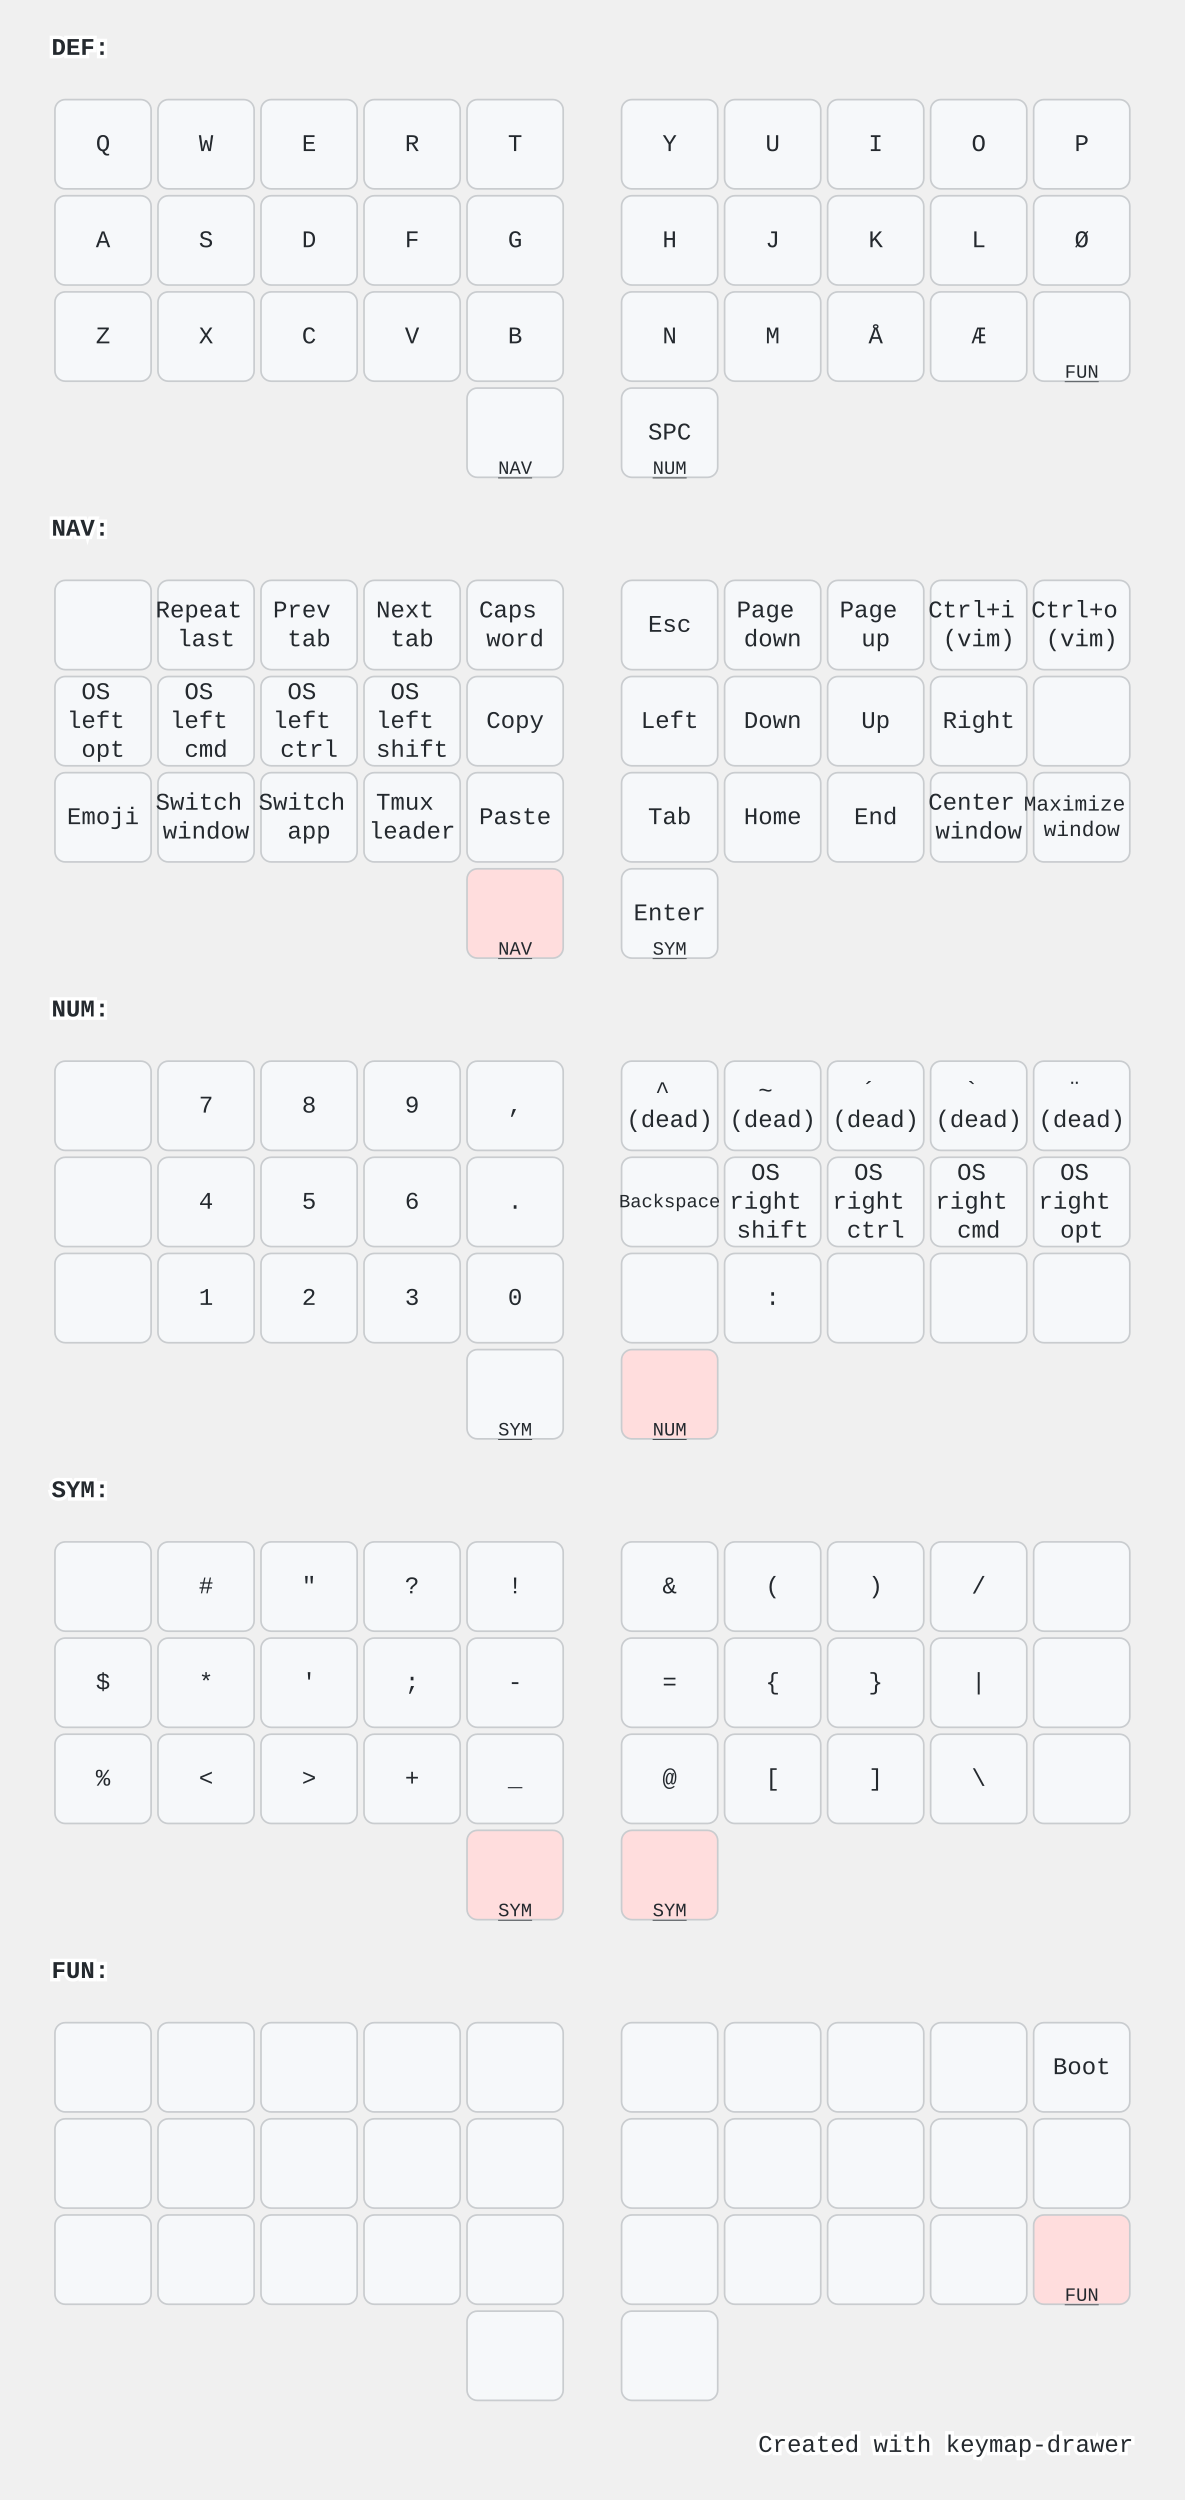
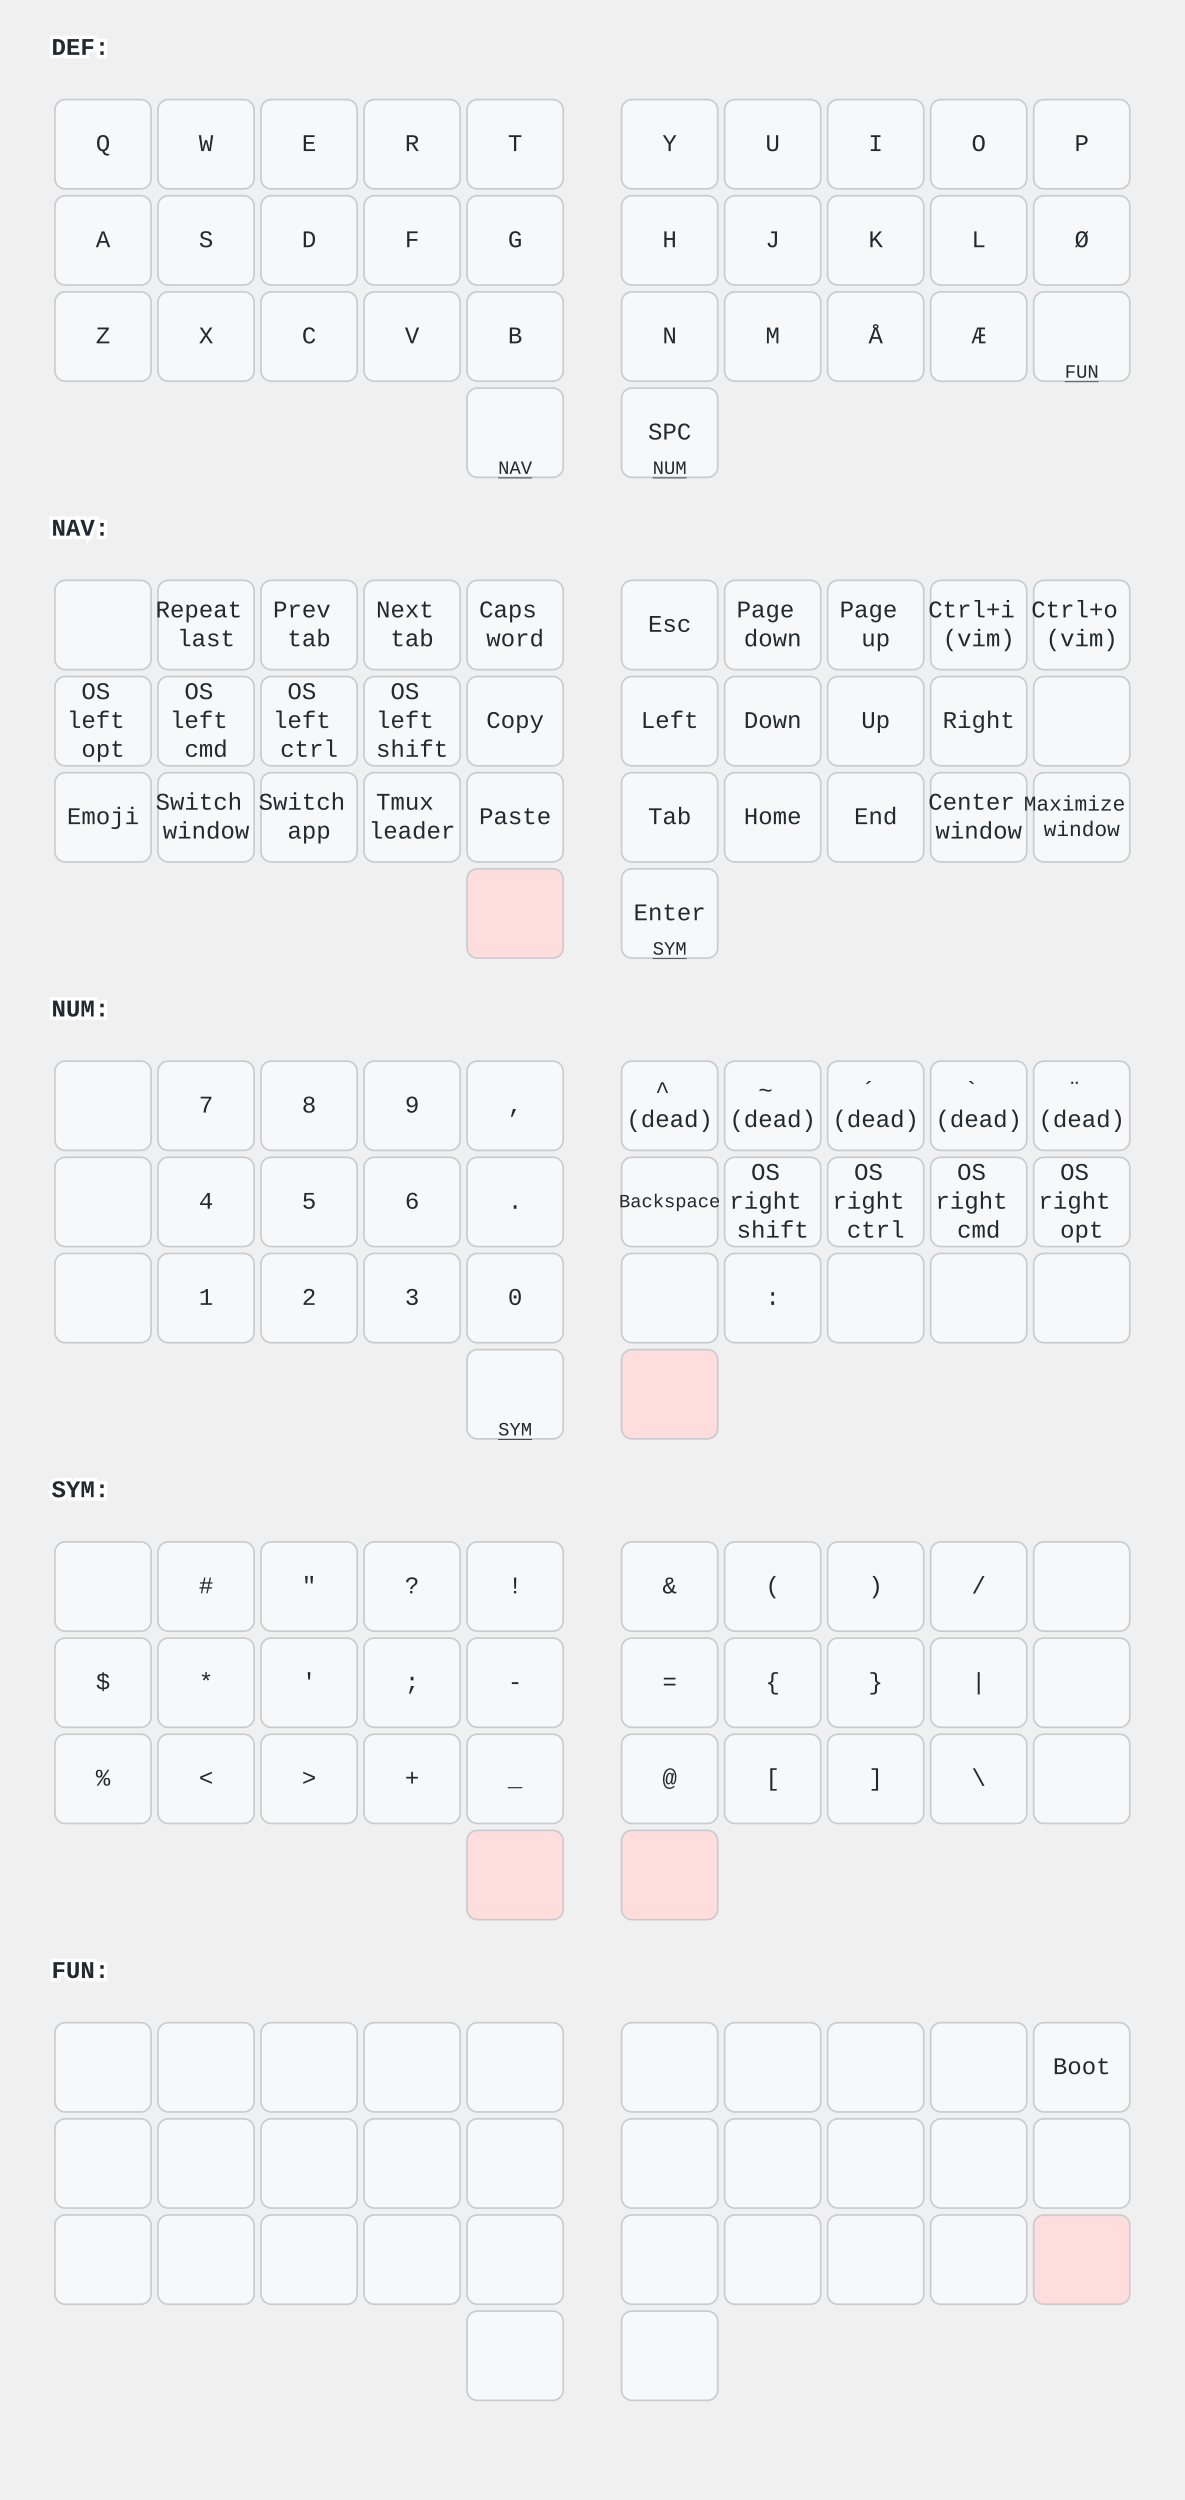
<svg xmlns="http://www.w3.org/2000/svg" width="690" height="1456" viewBox="0 0 690 1456" class="keymap">
  <style>/* inherit to force styles through use tags */
svg path {
    fill: inherit;
}

/* font and background color specifications */
svg.keymap {
    font-family: SFMono-Regular,Consolas,Liberation Mono,Menlo,monospace;
    font-size: 14px;
    font-kerning: normal;
    text-rendering: optimizeLegibility;
    fill: #24292e;
}

/* default key styling */
rect.key {
    fill: #f6f8fa;
}

rect.key, rect.combo {
    stroke: #c9cccf;
    stroke-width: 1;
}

/* default key side styling, only used is draw_key_sides is set */
rect.side {
    filter: brightness(90%);
}

/* color accent for combo boxes */
rect.combo, rect.combo-separate {
    fill: #cdf;
}

/* color accent for held keys */
rect.held, rect.combo.held {
    fill: #fdd;
}

/* color accent for ghost (optional) keys */
rect.ghost, rect.combo.ghost {
    stroke-dasharray: 4, 4;
    stroke-width: 2;
}

text {
    text-anchor: middle;
    dominant-baseline: middle;
}

/* styling for layer labels */
text.label {
    font-weight: bold;
    text-anchor: start;
    stroke: white;
    stroke-width: 4;
    paint-order: stroke;
}

/* styling for optional footer */
text.footer {
    text-anchor: end;
    dominant-baseline: auto;
    stroke: white;
    stroke-width: 4;
    paint-order: stroke;
}

/* styling for combo tap, and key non-tap label text */
text.combo, text.hold, text.shifted, text.left, text.right {
    font-size: 11px;
}

text.hold {
    text-anchor: middle;
    dominant-baseline: auto;
}

text.shifted {
    text-anchor: middle;
    dominant-baseline: hanging;
}

text.left {
    text-anchor: start;
}

text.right {
    text-anchor: end;
}

text.layer-activator {
    text-decoration: underline;
}

/* styling for hold/shifted label text in combo box */
text.combo.hold, text.combo.shifted, text.combo.left, text.combo.right {
    font-size: 8px;
}

/* lighter symbol for transparent keys */
text.trans {
    fill: #7b7e81;
}

/* styling for combo dendrons */
path.combo {
    stroke-width: 1;
    stroke: gray;
    fill: none;
}

/* Start Tabler Icons Cleanup */
/* cannot use height/width with glyphs */
.icon-tabler &gt; path {
    fill: inherit;
    stroke: inherit;
    stroke-width: 2;
}
/* hide tabler's default box */
.icon-tabler &gt; path[stroke="none"][fill="none"] {
    visibility: hidden;
}
/* End Tabler Icons Cleanup */
- 
- @media (prefers-color-scheme: dark) {
- svg.keymap { fill: #d1d6db; }
- rect.key { fill: #3f4750; }
- rect.key, rect.combo { stroke: #60666c; }
- rect.combo, rect.combo-separate { fill: #1f3d7a; }
- rect.held, rect.combo.held { fill: #854747; }
- text.label, text.footer { stroke: black; }
- text.trans { fill: #7e8184; }
- path.combo { stroke: #7f7f7f; }
- 
- }</style>
+ </style>
  <g transform="translate(30, 0)" class="layer-DEF">
    <text x="0" y="28" class="label" id="DEF">DEF:</text>
    <g transform="translate(0, 56)">
      <g transform="translate(30, 28)" class="key keypos-0">
        <rect rx="6" ry="6" x="-28" y="-26" width="56" height="52" class="key" />
        <text x="0" y="0" class="key tap">Q</text>
      </g>
      <g transform="translate(90, 28)" class="key keypos-1">
        <rect rx="6" ry="6" x="-28" y="-26" width="56" height="52" class="key" />
        <text x="0" y="0" class="key tap">W</text>
      </g>
      <g transform="translate(150, 28)" class="key keypos-2">
        <rect rx="6" ry="6" x="-28" y="-26" width="56" height="52" class="key" />
        <text x="0" y="0" class="key tap">E</text>
      </g>
      <g transform="translate(210, 28)" class="key keypos-3">
        <rect rx="6" ry="6" x="-28" y="-26" width="56" height="52" class="key" />
        <text x="0" y="0" class="key tap">R</text>
      </g>
      <g transform="translate(270, 28)" class="key keypos-4">
        <rect rx="6" ry="6" x="-28" y="-26" width="56" height="52" class="key" />
        <text x="0" y="0" class="key tap">T</text>
      </g>
      <g transform="translate(360, 28)" class="key keypos-5">
        <rect rx="6" ry="6" x="-28" y="-26" width="56" height="52" class="key" />
        <text x="0" y="0" class="key tap">Y</text>
      </g>
      <g transform="translate(420, 28)" class="key keypos-6">
        <rect rx="6" ry="6" x="-28" y="-26" width="56" height="52" class="key" />
        <text x="0" y="0" class="key tap">U</text>
      </g>
      <g transform="translate(480, 28)" class="key keypos-7">
        <rect rx="6" ry="6" x="-28" y="-26" width="56" height="52" class="key" />
        <text x="0" y="0" class="key tap">I</text>
      </g>
      <g transform="translate(540, 28)" class="key keypos-8">
        <rect rx="6" ry="6" x="-28" y="-26" width="56" height="52" class="key" />
        <text x="0" y="0" class="key tap">O</text>
      </g>
      <g transform="translate(600, 28)" class="key keypos-9">
        <rect rx="6" ry="6" x="-28" y="-26" width="56" height="52" class="key" />
        <text x="0" y="0" class="key tap">P</text>
      </g>
      <g transform="translate(30, 84)" class="key keypos-10">
        <rect rx="6" ry="6" x="-28" y="-26" width="56" height="52" class="key" />
        <text x="0" y="0" class="key tap">A</text>
      </g>
      <g transform="translate(90, 84)" class="key keypos-11">
        <rect rx="6" ry="6" x="-28" y="-26" width="56" height="52" class="key" />
        <text x="0" y="0" class="key tap">S</text>
      </g>
      <g transform="translate(150, 84)" class="key keypos-12">
        <rect rx="6" ry="6" x="-28" y="-26" width="56" height="52" class="key" />
        <text x="0" y="0" class="key tap">D</text>
      </g>
      <g transform="translate(210, 84)" class="key keypos-13">
        <rect rx="6" ry="6" x="-28" y="-26" width="56" height="52" class="key" />
        <text x="0" y="0" class="key tap">F</text>
      </g>
      <g transform="translate(270, 84)" class="key keypos-14">
        <rect rx="6" ry="6" x="-28" y="-26" width="56" height="52" class="key" />
        <text x="0" y="0" class="key tap">G</text>
      </g>
      <g transform="translate(360, 84)" class="key keypos-15">
        <rect rx="6" ry="6" x="-28" y="-26" width="56" height="52" class="key" />
        <text x="0" y="0" class="key tap">H</text>
      </g>
      <g transform="translate(420, 84)" class="key keypos-16">
        <rect rx="6" ry="6" x="-28" y="-26" width="56" height="52" class="key" />
        <text x="0" y="0" class="key tap">J</text>
      </g>
      <g transform="translate(480, 84)" class="key keypos-17">
        <rect rx="6" ry="6" x="-28" y="-26" width="56" height="52" class="key" />
        <text x="0" y="0" class="key tap">K</text>
      </g>
      <g transform="translate(540, 84)" class="key keypos-18">
        <rect rx="6" ry="6" x="-28" y="-26" width="56" height="52" class="key" />
        <text x="0" y="0" class="key tap">L</text>
      </g>
      <g transform="translate(600, 84)" class="key keypos-19">
        <rect rx="6" ry="6" x="-28" y="-26" width="56" height="52" class="key" />
        <text x="0" y="0" class="key tap">Ø</text>
      </g>
      <g transform="translate(30, 140)" class="key keypos-20">
        <rect rx="6" ry="6" x="-28" y="-26" width="56" height="52" class="key" />
        <text x="0" y="0" class="key tap">Z</text>
      </g>
      <g transform="translate(90, 140)" class="key keypos-21">
        <rect rx="6" ry="6" x="-28" y="-26" width="56" height="52" class="key" />
        <text x="0" y="0" class="key tap">X</text>
      </g>
      <g transform="translate(150, 140)" class="key keypos-22">
        <rect rx="6" ry="6" x="-28" y="-26" width="56" height="52" class="key" />
        <text x="0" y="0" class="key tap">C</text>
      </g>
      <g transform="translate(210, 140)" class="key keypos-23">
        <rect rx="6" ry="6" x="-28" y="-26" width="56" height="52" class="key" />
        <text x="0" y="0" class="key tap">V</text>
      </g>
      <g transform="translate(270, 140)" class="key keypos-24">
        <rect rx="6" ry="6" x="-28" y="-26" width="56" height="52" class="key" />
        <text x="0" y="0" class="key tap">B</text>
      </g>
      <g transform="translate(360, 140)" class="key keypos-25">
        <rect rx="6" ry="6" x="-28" y="-26" width="56" height="52" class="key" />
        <text x="0" y="0" class="key tap">N</text>
      </g>
      <g transform="translate(420, 140)" class="key keypos-26">
        <rect rx="6" ry="6" x="-28" y="-26" width="56" height="52" class="key" />
        <text x="0" y="0" class="key tap">M</text>
      </g>
      <g transform="translate(480, 140)" class="key keypos-27">
        <rect rx="6" ry="6" x="-28" y="-26" width="56" height="52" class="key" />
        <text x="0" y="0" class="key tap">Å</text>
      </g>
      <g transform="translate(540, 140)" class="key keypos-28">
        <rect rx="6" ry="6" x="-28" y="-26" width="56" height="52" class="key" />
        <text x="0" y="0" class="key tap">Æ</text>
      </g>
      <g transform="translate(600, 140)" class="key keypos-29">
        <rect rx="6" ry="6" x="-28" y="-26" width="56" height="52" class="key" />
        <a href="#FUN">
          <text x="0" y="24" class="key hold layer-activator">FUN</text>
        </a>
      </g>
      <g transform="translate(270, 196)" class="key keypos-30">
        <rect rx="6" ry="6" x="-28" y="-26" width="56" height="52" class="key" />
        <a href="#NAV">
          <text x="0" y="24" class="key hold layer-activator">NAV</text>
        </a>
      </g>
      <g transform="translate(360, 196)" class="key keypos-31">
        <rect rx="6" ry="6" x="-28" y="-26" width="56" height="52" class="key" />
        <text x="0" y="0" class="key tap">SPC</text>
        <a href="#NUM">
          <text x="0" y="24" class="key hold layer-activator">NUM</text>
        </a>
      </g>
    </g>
  </g>
  <g transform="translate(30, 280)" class="layer-NAV">
    <text x="0" y="28" class="label" id="NAV">NAV:</text>
    <g transform="translate(0, 56)">
      <g transform="translate(30, 28)" class="key keypos-0">
        <rect rx="6" ry="6" x="-28" y="-26" width="56" height="52" class="key" />
      </g>
      <g transform="translate(90, 28)" class="key keypos-1">
        <rect rx="6" ry="6" x="-28" y="-26" width="56" height="52" class="key" />
        <text x="0" y="0" class="key tap">
          <tspan x="0" dy="-0.6em">Repeat</tspan>
          <tspan x="0" dy="1.2em">last</tspan>
        </text>
      </g>
      <g transform="translate(150, 28)" class="key keypos-2">
        <rect rx="6" ry="6" x="-28" y="-26" width="56" height="52" class="key" />
        <text x="0" y="0" class="key tap">
          <tspan x="0" dy="-0.6em">Prev</tspan>
          <tspan x="0" dy="1.2em">tab</tspan>
        </text>
      </g>
      <g transform="translate(210, 28)" class="key keypos-3">
        <rect rx="6" ry="6" x="-28" y="-26" width="56" height="52" class="key" />
        <text x="0" y="0" class="key tap">
          <tspan x="0" dy="-0.6em">Next</tspan>
          <tspan x="0" dy="1.2em">tab</tspan>
        </text>
      </g>
      <g transform="translate(270, 28)" class="key keypos-4">
        <rect rx="6" ry="6" x="-28" y="-26" width="56" height="52" class="key" />
        <text x="0" y="0" class="key tap">
          <tspan x="0" dy="-0.6em">Caps</tspan>
          <tspan x="0" dy="1.2em">word</tspan>
        </text>
      </g>
      <g transform="translate(360, 28)" class="key keypos-5">
        <rect rx="6" ry="6" x="-28" y="-26" width="56" height="52" class="key" />
        <text x="0" y="0" class="key tap">Esc</text>
      </g>
      <g transform="translate(420, 28)" class="key keypos-6">
        <rect rx="6" ry="6" x="-28" y="-26" width="56" height="52" class="key" />
        <text x="0" y="0" class="key tap">
          <tspan x="0" dy="-0.6em">Page</tspan>
          <tspan x="0" dy="1.2em">down</tspan>
        </text>
      </g>
      <g transform="translate(480, 28)" class="key keypos-7">
        <rect rx="6" ry="6" x="-28" y="-26" width="56" height="52" class="key" />
        <text x="0" y="0" class="key tap">
          <tspan x="0" dy="-0.6em">Page</tspan>
          <tspan x="0" dy="1.2em">up</tspan>
        </text>
      </g>
      <g transform="translate(540, 28)" class="key keypos-8">
        <rect rx="6" ry="6" x="-28" y="-26" width="56" height="52" class="key" />
        <text x="0" y="0" class="key tap">
          <tspan x="0" dy="-0.6em">Ctrl+i</tspan>
          <tspan x="0" dy="1.2em">(vim)</tspan>
        </text>
      </g>
      <g transform="translate(600, 28)" class="key keypos-9">
        <rect rx="6" ry="6" x="-28" y="-26" width="56" height="52" class="key" />
        <text x="0" y="0" class="key tap">
          <tspan x="0" dy="-0.6em">Ctrl+o</tspan>
          <tspan x="0" dy="1.2em">(vim)</tspan>
        </text>
      </g>
      <g transform="translate(30, 84)" class="key keypos-10">
        <rect rx="6" ry="6" x="-28" y="-26" width="56" height="52" class="key" />
        <text x="0" y="0" class="key tap">
          <tspan x="0" dy="-1.2em">OS</tspan>
          <tspan x="0" dy="1.2em">left</tspan>
          <tspan x="0" dy="1.2em">opt</tspan>
        </text>
      </g>
      <g transform="translate(90, 84)" class="key keypos-11">
        <rect rx="6" ry="6" x="-28" y="-26" width="56" height="52" class="key" />
        <text x="0" y="0" class="key tap">
          <tspan x="0" dy="-1.2em">OS</tspan>
          <tspan x="0" dy="1.2em">left</tspan>
          <tspan x="0" dy="1.2em">cmd</tspan>
        </text>
      </g>
      <g transform="translate(150, 84)" class="key keypos-12">
        <rect rx="6" ry="6" x="-28" y="-26" width="56" height="52" class="key" />
        <text x="0" y="0" class="key tap">
          <tspan x="0" dy="-1.2em">OS</tspan>
          <tspan x="0" dy="1.2em">left</tspan>
          <tspan x="0" dy="1.2em">ctrl</tspan>
        </text>
      </g>
      <g transform="translate(210, 84)" class="key keypos-13">
        <rect rx="6" ry="6" x="-28" y="-26" width="56" height="52" class="key" />
        <text x="0" y="0" class="key tap">
          <tspan x="0" dy="-1.2em">OS</tspan>
          <tspan x="0" dy="1.2em">left</tspan>
          <tspan x="0" dy="1.2em">shift</tspan>
        </text>
      </g>
      <g transform="translate(270, 84)" class="key keypos-14">
        <rect rx="6" ry="6" x="-28" y="-26" width="56" height="52" class="key" />
        <text x="0" y="0" class="key tap">Copy</text>
      </g>
      <g transform="translate(360, 84)" class="key keypos-15">
        <rect rx="6" ry="6" x="-28" y="-26" width="56" height="52" class="key" />
        <text x="0" y="0" class="key tap">Left</text>
      </g>
      <g transform="translate(420, 84)" class="key keypos-16">
        <rect rx="6" ry="6" x="-28" y="-26" width="56" height="52" class="key" />
        <text x="0" y="0" class="key tap">Down</text>
      </g>
      <g transform="translate(480, 84)" class="key keypos-17">
        <rect rx="6" ry="6" x="-28" y="-26" width="56" height="52" class="key" />
        <text x="0" y="0" class="key tap">Up</text>
      </g>
      <g transform="translate(540, 84)" class="key keypos-18">
        <rect rx="6" ry="6" x="-28" y="-26" width="56" height="52" class="key" />
        <text x="0" y="0" class="key tap">Right</text>
      </g>
      <g transform="translate(600, 84)" class="key keypos-19">
        <rect rx="6" ry="6" x="-28" y="-26" width="56" height="52" class="key" />
      </g>
      <g transform="translate(30, 140)" class="key keypos-20">
        <rect rx="6" ry="6" x="-28" y="-26" width="56" height="52" class="key" />
        <text x="0" y="0" class="key tap">Emoji</text>
      </g>
      <g transform="translate(90, 140)" class="key keypos-21">
        <rect rx="6" ry="6" x="-28" y="-26" width="56" height="52" class="key" />
        <text x="0" y="0" class="key tap">
          <tspan x="0" dy="-0.6em">Switch</tspan>
          <tspan x="0" dy="1.2em">window</tspan>
        </text>
      </g>
      <g transform="translate(150, 140)" class="key keypos-22">
        <rect rx="6" ry="6" x="-28" y="-26" width="56" height="52" class="key" />
        <text x="0" y="0" class="key tap">
          <tspan x="0" dy="-0.6em">Switch</tspan>
          <tspan x="0" dy="1.2em">app</tspan>
        </text>
      </g>
      <g transform="translate(210, 140)" class="key keypos-23">
        <rect rx="6" ry="6" x="-28" y="-26" width="56" height="52" class="key" />
        <text x="0" y="0" class="key tap">
          <tspan x="0" dy="-0.6em">Tmux</tspan>
          <tspan x="0" dy="1.2em">leader</tspan>
        </text>
      </g>
      <g transform="translate(270, 140)" class="key keypos-24">
        <rect rx="6" ry="6" x="-28" y="-26" width="56" height="52" class="key" />
        <text x="0" y="0" class="key tap">Paste</text>
      </g>
      <g transform="translate(360, 140)" class="key keypos-25">
        <rect rx="6" ry="6" x="-28" y="-26" width="56" height="52" class="key" />
        <text x="0" y="0" class="key tap">Tab</text>
      </g>
      <g transform="translate(420, 140)" class="key keypos-26">
        <rect rx="6" ry="6" x="-28" y="-26" width="56" height="52" class="key" />
        <text x="0" y="0" class="key tap">Home</text>
      </g>
      <g transform="translate(480, 140)" class="key keypos-27">
        <rect rx="6" ry="6" x="-28" y="-26" width="56" height="52" class="key" />
        <text x="0" y="0" class="key tap">End</text>
      </g>
      <g transform="translate(540, 140)" class="key keypos-28">
        <rect rx="6" ry="6" x="-28" y="-26" width="56" height="52" class="key" />
        <text x="0" y="0" class="key tap">
          <tspan x="0" dy="-0.6em">Center</tspan>
          <tspan x="0" dy="1.2em">window</tspan>
        </text>
      </g>
      <g transform="translate(600, 140)" class="key keypos-29">
        <rect rx="6" ry="6" x="-28" y="-26" width="56" height="52" class="key" />
        <text x="0" y="0" class="key tap">
          <tspan x="0" dy="-0.6em" style="font-size: 88%">Maximize</tspan>
          <tspan x="0" dy="1.2em" style="font-size: 88%">window</tspan>
        </text>
      </g>
      <g transform="translate(270, 196)" class="key held keypos-30">
        <rect rx="6" ry="6" x="-28" y="-26" width="56" height="52" class="key held" />
-         <a href="#NAV">
-           <text x="0" y="24" class="key held hold layer-activator">NAV</text>
-         </a>
      </g>
      <g transform="translate(360, 196)" class="key keypos-31">
        <rect rx="6" ry="6" x="-28" y="-26" width="56" height="52" class="key" />
        <text x="0" y="0" class="key tap">Enter</text>
        <a href="#SYM">
          <text x="0" y="24" class="key hold layer-activator">SYM</text>
        </a>
      </g>
    </g>
  </g>
  <g transform="translate(30, 560)" class="layer-NUM">
    <text x="0" y="28" class="label" id="NUM">NUM:</text>
    <g transform="translate(0, 56)">
      <g transform="translate(30, 28)" class="key keypos-0">
        <rect rx="6" ry="6" x="-28" y="-26" width="56" height="52" class="key" />
      </g>
      <g transform="translate(90, 28)" class="key keypos-1">
        <rect rx="6" ry="6" x="-28" y="-26" width="56" height="52" class="key" />
        <text x="0" y="0" class="key tap">7</text>
      </g>
      <g transform="translate(150, 28)" class="key keypos-2">
        <rect rx="6" ry="6" x="-28" y="-26" width="56" height="52" class="key" />
        <text x="0" y="0" class="key tap">8</text>
      </g>
      <g transform="translate(210, 28)" class="key keypos-3">
        <rect rx="6" ry="6" x="-28" y="-26" width="56" height="52" class="key" />
        <text x="0" y="0" class="key tap">9</text>
      </g>
      <g transform="translate(270, 28)" class="key keypos-4">
        <rect rx="6" ry="6" x="-28" y="-26" width="56" height="52" class="key" />
        <text x="0" y="0" class="key tap">,</text>
      </g>
      <g transform="translate(360, 28)" class="key keypos-5">
        <rect rx="6" ry="6" x="-28" y="-26" width="56" height="52" class="key" />
        <text x="0" y="0" class="key tap">
          <tspan x="0" dy="-0.6em">^</tspan>
          <tspan x="0" dy="1.2em">(dead)</tspan>
        </text>
      </g>
      <g transform="translate(420, 28)" class="key keypos-6">
        <rect rx="6" ry="6" x="-28" y="-26" width="56" height="52" class="key" />
        <text x="0" y="0" class="key tap">
          <tspan x="0" dy="-0.6em">~</tspan>
          <tspan x="0" dy="1.2em">(dead)</tspan>
        </text>
      </g>
      <g transform="translate(480, 28)" class="key keypos-7">
        <rect rx="6" ry="6" x="-28" y="-26" width="56" height="52" class="key" />
        <text x="0" y="0" class="key tap">
          <tspan x="0" dy="-0.6em">´</tspan>
          <tspan x="0" dy="1.2em">(dead)</tspan>
        </text>
      </g>
      <g transform="translate(540, 28)" class="key keypos-8">
        <rect rx="6" ry="6" x="-28" y="-26" width="56" height="52" class="key" />
        <text x="0" y="0" class="key tap">
          <tspan x="0" dy="-0.6em">`</tspan>
          <tspan x="0" dy="1.2em">(dead)</tspan>
        </text>
      </g>
      <g transform="translate(600, 28)" class="key keypos-9">
        <rect rx="6" ry="6" x="-28" y="-26" width="56" height="52" class="key" />
        <text x="0" y="0" class="key tap">
          <tspan x="0" dy="-0.6em">¨</tspan>
          <tspan x="0" dy="1.2em">(dead)</tspan>
        </text>
      </g>
      <g transform="translate(30, 84)" class="key keypos-10">
        <rect rx="6" ry="6" x="-28" y="-26" width="56" height="52" class="key" />
      </g>
      <g transform="translate(90, 84)" class="key keypos-11">
        <rect rx="6" ry="6" x="-28" y="-26" width="56" height="52" class="key" />
        <text x="0" y="0" class="key tap">4</text>
      </g>
      <g transform="translate(150, 84)" class="key keypos-12">
        <rect rx="6" ry="6" x="-28" y="-26" width="56" height="52" class="key" />
        <text x="0" y="0" class="key tap">5</text>
      </g>
      <g transform="translate(210, 84)" class="key keypos-13">
        <rect rx="6" ry="6" x="-28" y="-26" width="56" height="52" class="key" />
        <text x="0" y="0" class="key tap">6</text>
      </g>
      <g transform="translate(270, 84)" class="key keypos-14">
        <rect rx="6" ry="6" x="-28" y="-26" width="56" height="52" class="key" />
        <text x="0" y="0" class="key tap">.</text>
      </g>
      <g transform="translate(360, 84)" class="key keypos-15">
        <rect rx="6" ry="6" x="-28" y="-26" width="56" height="52" class="key" />
        <text x="0" y="0" class="key tap">
          <tspan style="font-size: 78%">Backspace</tspan>
        </text>
      </g>
      <g transform="translate(420, 84)" class="key keypos-16">
        <rect rx="6" ry="6" x="-28" y="-26" width="56" height="52" class="key" />
        <text x="0" y="0" class="key tap">
          <tspan x="0" dy="-1.2em">OS</tspan>
          <tspan x="0" dy="1.2em">right</tspan>
          <tspan x="0" dy="1.2em">shift</tspan>
        </text>
      </g>
      <g transform="translate(480, 84)" class="key keypos-17">
        <rect rx="6" ry="6" x="-28" y="-26" width="56" height="52" class="key" />
        <text x="0" y="0" class="key tap">
          <tspan x="0" dy="-1.2em">OS</tspan>
          <tspan x="0" dy="1.2em">right</tspan>
          <tspan x="0" dy="1.2em">ctrl</tspan>
        </text>
      </g>
      <g transform="translate(540, 84)" class="key keypos-18">
        <rect rx="6" ry="6" x="-28" y="-26" width="56" height="52" class="key" />
        <text x="0" y="0" class="key tap">
          <tspan x="0" dy="-1.2em">OS</tspan>
          <tspan x="0" dy="1.2em">right</tspan>
          <tspan x="0" dy="1.2em">cmd</tspan>
        </text>
      </g>
      <g transform="translate(600, 84)" class="key keypos-19">
        <rect rx="6" ry="6" x="-28" y="-26" width="56" height="52" class="key" />
        <text x="0" y="0" class="key tap">
          <tspan x="0" dy="-1.2em">OS</tspan>
          <tspan x="0" dy="1.2em">right</tspan>
          <tspan x="0" dy="1.2em">opt</tspan>
        </text>
      </g>
      <g transform="translate(30, 140)" class="key keypos-20">
        <rect rx="6" ry="6" x="-28" y="-26" width="56" height="52" class="key" />
      </g>
      <g transform="translate(90, 140)" class="key keypos-21">
        <rect rx="6" ry="6" x="-28" y="-26" width="56" height="52" class="key" />
        <text x="0" y="0" class="key tap">1</text>
      </g>
      <g transform="translate(150, 140)" class="key keypos-22">
        <rect rx="6" ry="6" x="-28" y="-26" width="56" height="52" class="key" />
        <text x="0" y="0" class="key tap">2</text>
      </g>
      <g transform="translate(210, 140)" class="key keypos-23">
        <rect rx="6" ry="6" x="-28" y="-26" width="56" height="52" class="key" />
        <text x="0" y="0" class="key tap">3</text>
      </g>
      <g transform="translate(270, 140)" class="key keypos-24">
        <rect rx="6" ry="6" x="-28" y="-26" width="56" height="52" class="key" />
        <text x="0" y="0" class="key tap">0</text>
      </g>
      <g transform="translate(360, 140)" class="key keypos-25">
        <rect rx="6" ry="6" x="-28" y="-26" width="56" height="52" class="key" />
      </g>
      <g transform="translate(420, 140)" class="key keypos-26">
        <rect rx="6" ry="6" x="-28" y="-26" width="56" height="52" class="key" />
        <text x="0" y="0" class="key tap">:</text>
      </g>
      <g transform="translate(480, 140)" class="key keypos-27">
        <rect rx="6" ry="6" x="-28" y="-26" width="56" height="52" class="key" />
      </g>
      <g transform="translate(540, 140)" class="key keypos-28">
        <rect rx="6" ry="6" x="-28" y="-26" width="56" height="52" class="key" />
      </g>
      <g transform="translate(600, 140)" class="key keypos-29">
        <rect rx="6" ry="6" x="-28" y="-26" width="56" height="52" class="key" />
      </g>
      <g transform="translate(270, 196)" class="key keypos-30">
        <rect rx="6" ry="6" x="-28" y="-26" width="56" height="52" class="key" />
        <a href="#SYM">
          <text x="0" y="24" class="key hold layer-activator">SYM</text>
        </a>
      </g>
      <g transform="translate(360, 196)" class="key held keypos-31">
        <rect rx="6" ry="6" x="-28" y="-26" width="56" height="52" class="key held" />
-         <a href="#NUM">
-           <text x="0" y="24" class="key held hold layer-activator">NUM</text>
-         </a>
      </g>
    </g>
  </g>
  <g transform="translate(30, 840)" class="layer-SYM">
    <text x="0" y="28" class="label" id="SYM">SYM:</text>
    <g transform="translate(0, 56)">
      <g transform="translate(30, 28)" class="key keypos-0">
        <rect rx="6" ry="6" x="-28" y="-26" width="56" height="52" class="key" />
      </g>
      <g transform="translate(90, 28)" class="key keypos-1">
        <rect rx="6" ry="6" x="-28" y="-26" width="56" height="52" class="key" />
        <text x="0" y="0" class="key tap">#</text>
      </g>
      <g transform="translate(150, 28)" class="key keypos-2">
        <rect rx="6" ry="6" x="-28" y="-26" width="56" height="52" class="key" />
        <text x="0" y="0" class="key tap">"</text>
      </g>
      <g transform="translate(210, 28)" class="key keypos-3">
        <rect rx="6" ry="6" x="-28" y="-26" width="56" height="52" class="key" />
        <text x="0" y="0" class="key tap">?</text>
      </g>
      <g transform="translate(270, 28)" class="key keypos-4">
        <rect rx="6" ry="6" x="-28" y="-26" width="56" height="52" class="key" />
        <text x="0" y="0" class="key tap">!</text>
      </g>
      <g transform="translate(360, 28)" class="key keypos-5">
        <rect rx="6" ry="6" x="-28" y="-26" width="56" height="52" class="key" />
        <text x="0" y="0" class="key tap">&amp;</text>
      </g>
      <g transform="translate(420, 28)" class="key keypos-6">
        <rect rx="6" ry="6" x="-28" y="-26" width="56" height="52" class="key" />
        <text x="0" y="0" class="key tap">(</text>
      </g>
      <g transform="translate(480, 28)" class="key keypos-7">
        <rect rx="6" ry="6" x="-28" y="-26" width="56" height="52" class="key" />
        <text x="0" y="0" class="key tap">)</text>
      </g>
      <g transform="translate(540, 28)" class="key keypos-8">
        <rect rx="6" ry="6" x="-28" y="-26" width="56" height="52" class="key" />
        <text x="0" y="0" class="key tap">/</text>
      </g>
      <g transform="translate(600, 28)" class="key keypos-9">
        <rect rx="6" ry="6" x="-28" y="-26" width="56" height="52" class="key" />
      </g>
      <g transform="translate(30, 84)" class="key keypos-10">
        <rect rx="6" ry="6" x="-28" y="-26" width="56" height="52" class="key" />
        <text x="0" y="0" class="key tap">$</text>
      </g>
      <g transform="translate(90, 84)" class="key keypos-11">
        <rect rx="6" ry="6" x="-28" y="-26" width="56" height="52" class="key" />
        <text x="0" y="0" class="key tap">*</text>
      </g>
      <g transform="translate(150, 84)" class="key keypos-12">
        <rect rx="6" ry="6" x="-28" y="-26" width="56" height="52" class="key" />
        <text x="0" y="0" class="key tap">'</text>
      </g>
      <g transform="translate(210, 84)" class="key keypos-13">
        <rect rx="6" ry="6" x="-28" y="-26" width="56" height="52" class="key" />
        <text x="0" y="0" class="key tap">;</text>
      </g>
      <g transform="translate(270, 84)" class="key keypos-14">
        <rect rx="6" ry="6" x="-28" y="-26" width="56" height="52" class="key" />
        <text x="0" y="0" class="key tap">-</text>
      </g>
      <g transform="translate(360, 84)" class="key keypos-15">
        <rect rx="6" ry="6" x="-28" y="-26" width="56" height="52" class="key" />
        <text x="0" y="0" class="key tap">=</text>
      </g>
      <g transform="translate(420, 84)" class="key keypos-16">
        <rect rx="6" ry="6" x="-28" y="-26" width="56" height="52" class="key" />
        <text x="0" y="0" class="key tap">{</text>
      </g>
      <g transform="translate(480, 84)" class="key keypos-17">
        <rect rx="6" ry="6" x="-28" y="-26" width="56" height="52" class="key" />
        <text x="0" y="0" class="key tap">}</text>
      </g>
      <g transform="translate(540, 84)" class="key keypos-18">
        <rect rx="6" ry="6" x="-28" y="-26" width="56" height="52" class="key" />
        <text x="0" y="0" class="key tap">|</text>
      </g>
      <g transform="translate(600, 84)" class="key keypos-19">
        <rect rx="6" ry="6" x="-28" y="-26" width="56" height="52" class="key" />
      </g>
      <g transform="translate(30, 140)" class="key keypos-20">
        <rect rx="6" ry="6" x="-28" y="-26" width="56" height="52" class="key" />
        <text x="0" y="0" class="key tap">%</text>
      </g>
      <g transform="translate(90, 140)" class="key keypos-21">
        <rect rx="6" ry="6" x="-28" y="-26" width="56" height="52" class="key" />
        <text x="0" y="0" class="key tap">&lt;</text>
      </g>
      <g transform="translate(150, 140)" class="key keypos-22">
        <rect rx="6" ry="6" x="-28" y="-26" width="56" height="52" class="key" />
        <text x="0" y="0" class="key tap">&gt;</text>
      </g>
      <g transform="translate(210, 140)" class="key keypos-23">
        <rect rx="6" ry="6" x="-28" y="-26" width="56" height="52" class="key" />
        <text x="0" y="0" class="key tap">+</text>
      </g>
      <g transform="translate(270, 140)" class="key keypos-24">
        <rect rx="6" ry="6" x="-28" y="-26" width="56" height="52" class="key" />
        <text x="0" y="0" class="key tap">_</text>
      </g>
      <g transform="translate(360, 140)" class="key keypos-25">
        <rect rx="6" ry="6" x="-28" y="-26" width="56" height="52" class="key" />
        <text x="0" y="0" class="key tap">@</text>
      </g>
      <g transform="translate(420, 140)" class="key keypos-26">
        <rect rx="6" ry="6" x="-28" y="-26" width="56" height="52" class="key" />
        <text x="0" y="0" class="key tap">[</text>
      </g>
      <g transform="translate(480, 140)" class="key keypos-27">
        <rect rx="6" ry="6" x="-28" y="-26" width="56" height="52" class="key" />
        <text x="0" y="0" class="key tap">]</text>
      </g>
      <g transform="translate(540, 140)" class="key keypos-28">
        <rect rx="6" ry="6" x="-28" y="-26" width="56" height="52" class="key" />
        <text x="0" y="0" class="key tap">\</text>
      </g>
      <g transform="translate(600, 140)" class="key keypos-29">
        <rect rx="6" ry="6" x="-28" y="-26" width="56" height="52" class="key" />
      </g>
      <g transform="translate(270, 196)" class="key held keypos-30">
        <rect rx="6" ry="6" x="-28" y="-26" width="56" height="52" class="key held" />
-         <a href="#SYM">
-           <text x="0" y="24" class="key held hold layer-activator">SYM</text>
-         </a>
      </g>
      <g transform="translate(360, 196)" class="key held keypos-31">
        <rect rx="6" ry="6" x="-28" y="-26" width="56" height="52" class="key held" />
-         <a href="#SYM">
-           <text x="0" y="24" class="key held hold layer-activator">SYM</text>
-         </a>
      </g>
    </g>
  </g>
  <g transform="translate(30, 1120)" class="layer-FUN">
    <text x="0" y="28" class="label" id="FUN">FUN:</text>
    <g transform="translate(0, 56)">
      <g transform="translate(30, 28)" class="key keypos-0">
        <rect rx="6" ry="6" x="-28" y="-26" width="56" height="52" class="key" />
      </g>
      <g transform="translate(90, 28)" class="key keypos-1">
        <rect rx="6" ry="6" x="-28" y="-26" width="56" height="52" class="key" />
      </g>
      <g transform="translate(150, 28)" class="key keypos-2">
        <rect rx="6" ry="6" x="-28" y="-26" width="56" height="52" class="key" />
      </g>
      <g transform="translate(210, 28)" class="key keypos-3">
        <rect rx="6" ry="6" x="-28" y="-26" width="56" height="52" class="key" />
      </g>
      <g transform="translate(270, 28)" class="key keypos-4">
        <rect rx="6" ry="6" x="-28" y="-26" width="56" height="52" class="key" />
      </g>
      <g transform="translate(360, 28)" class="key keypos-5">
        <rect rx="6" ry="6" x="-28" y="-26" width="56" height="52" class="key" />
      </g>
      <g transform="translate(420, 28)" class="key keypos-6">
        <rect rx="6" ry="6" x="-28" y="-26" width="56" height="52" class="key" />
      </g>
      <g transform="translate(480, 28)" class="key keypos-7">
        <rect rx="6" ry="6" x="-28" y="-26" width="56" height="52" class="key" />
      </g>
      <g transform="translate(540, 28)" class="key keypos-8">
        <rect rx="6" ry="6" x="-28" y="-26" width="56" height="52" class="key" />
      </g>
      <g transform="translate(600, 28)" class="key keypos-9">
        <rect rx="6" ry="6" x="-28" y="-26" width="56" height="52" class="key" />
        <text x="0" y="0" class="key tap">Boot</text>
      </g>
      <g transform="translate(30, 84)" class="key keypos-10">
        <rect rx="6" ry="6" x="-28" y="-26" width="56" height="52" class="key" />
      </g>
      <g transform="translate(90, 84)" class="key keypos-11">
        <rect rx="6" ry="6" x="-28" y="-26" width="56" height="52" class="key" />
      </g>
      <g transform="translate(150, 84)" class="key keypos-12">
        <rect rx="6" ry="6" x="-28" y="-26" width="56" height="52" class="key" />
      </g>
      <g transform="translate(210, 84)" class="key keypos-13">
        <rect rx="6" ry="6" x="-28" y="-26" width="56" height="52" class="key" />
      </g>
      <g transform="translate(270, 84)" class="key keypos-14">
        <rect rx="6" ry="6" x="-28" y="-26" width="56" height="52" class="key" />
      </g>
      <g transform="translate(360, 84)" class="key keypos-15">
        <rect rx="6" ry="6" x="-28" y="-26" width="56" height="52" class="key" />
      </g>
      <g transform="translate(420, 84)" class="key keypos-16">
        <rect rx="6" ry="6" x="-28" y="-26" width="56" height="52" class="key" />
      </g>
      <g transform="translate(480, 84)" class="key keypos-17">
        <rect rx="6" ry="6" x="-28" y="-26" width="56" height="52" class="key" />
      </g>
      <g transform="translate(540, 84)" class="key keypos-18">
        <rect rx="6" ry="6" x="-28" y="-26" width="56" height="52" class="key" />
      </g>
      <g transform="translate(600, 84)" class="key keypos-19">
        <rect rx="6" ry="6" x="-28" y="-26" width="56" height="52" class="key" />
      </g>
      <g transform="translate(30, 140)" class="key keypos-20">
        <rect rx="6" ry="6" x="-28" y="-26" width="56" height="52" class="key" />
      </g>
      <g transform="translate(90, 140)" class="key keypos-21">
        <rect rx="6" ry="6" x="-28" y="-26" width="56" height="52" class="key" />
      </g>
      <g transform="translate(150, 140)" class="key keypos-22">
        <rect rx="6" ry="6" x="-28" y="-26" width="56" height="52" class="key" />
      </g>
      <g transform="translate(210, 140)" class="key keypos-23">
        <rect rx="6" ry="6" x="-28" y="-26" width="56" height="52" class="key" />
      </g>
      <g transform="translate(270, 140)" class="key keypos-24">
        <rect rx="6" ry="6" x="-28" y="-26" width="56" height="52" class="key" />
      </g>
      <g transform="translate(360, 140)" class="key keypos-25">
        <rect rx="6" ry="6" x="-28" y="-26" width="56" height="52" class="key" />
      </g>
      <g transform="translate(420, 140)" class="key keypos-26">
        <rect rx="6" ry="6" x="-28" y="-26" width="56" height="52" class="key" />
      </g>
      <g transform="translate(480, 140)" class="key keypos-27">
        <rect rx="6" ry="6" x="-28" y="-26" width="56" height="52" class="key" />
      </g>
      <g transform="translate(540, 140)" class="key keypos-28">
        <rect rx="6" ry="6" x="-28" y="-26" width="56" height="52" class="key" />
      </g>
      <g transform="translate(600, 140)" class="key held keypos-29">
        <rect rx="6" ry="6" x="-28" y="-26" width="56" height="52" class="key held" />
-         <a href="#FUN">
-           <text x="0" y="24" class="key held hold layer-activator">FUN</text>
-         </a>
      </g>
      <g transform="translate(270, 196)" class="key keypos-30">
        <rect rx="6" ry="6" x="-28" y="-26" width="56" height="52" class="key" />
      </g>
      <g transform="translate(360, 196)" class="key keypos-31">
        <rect rx="6" ry="6" x="-28" y="-26" width="56" height="52" class="key" />
      </g>
    </g>
  </g>
-   <text x="660.0" y="1428.0" class="footer">Created with <a href="https://github.com/caksoylar/keymap-drawer">keymap-drawer</a>
-   </text>
</svg>
